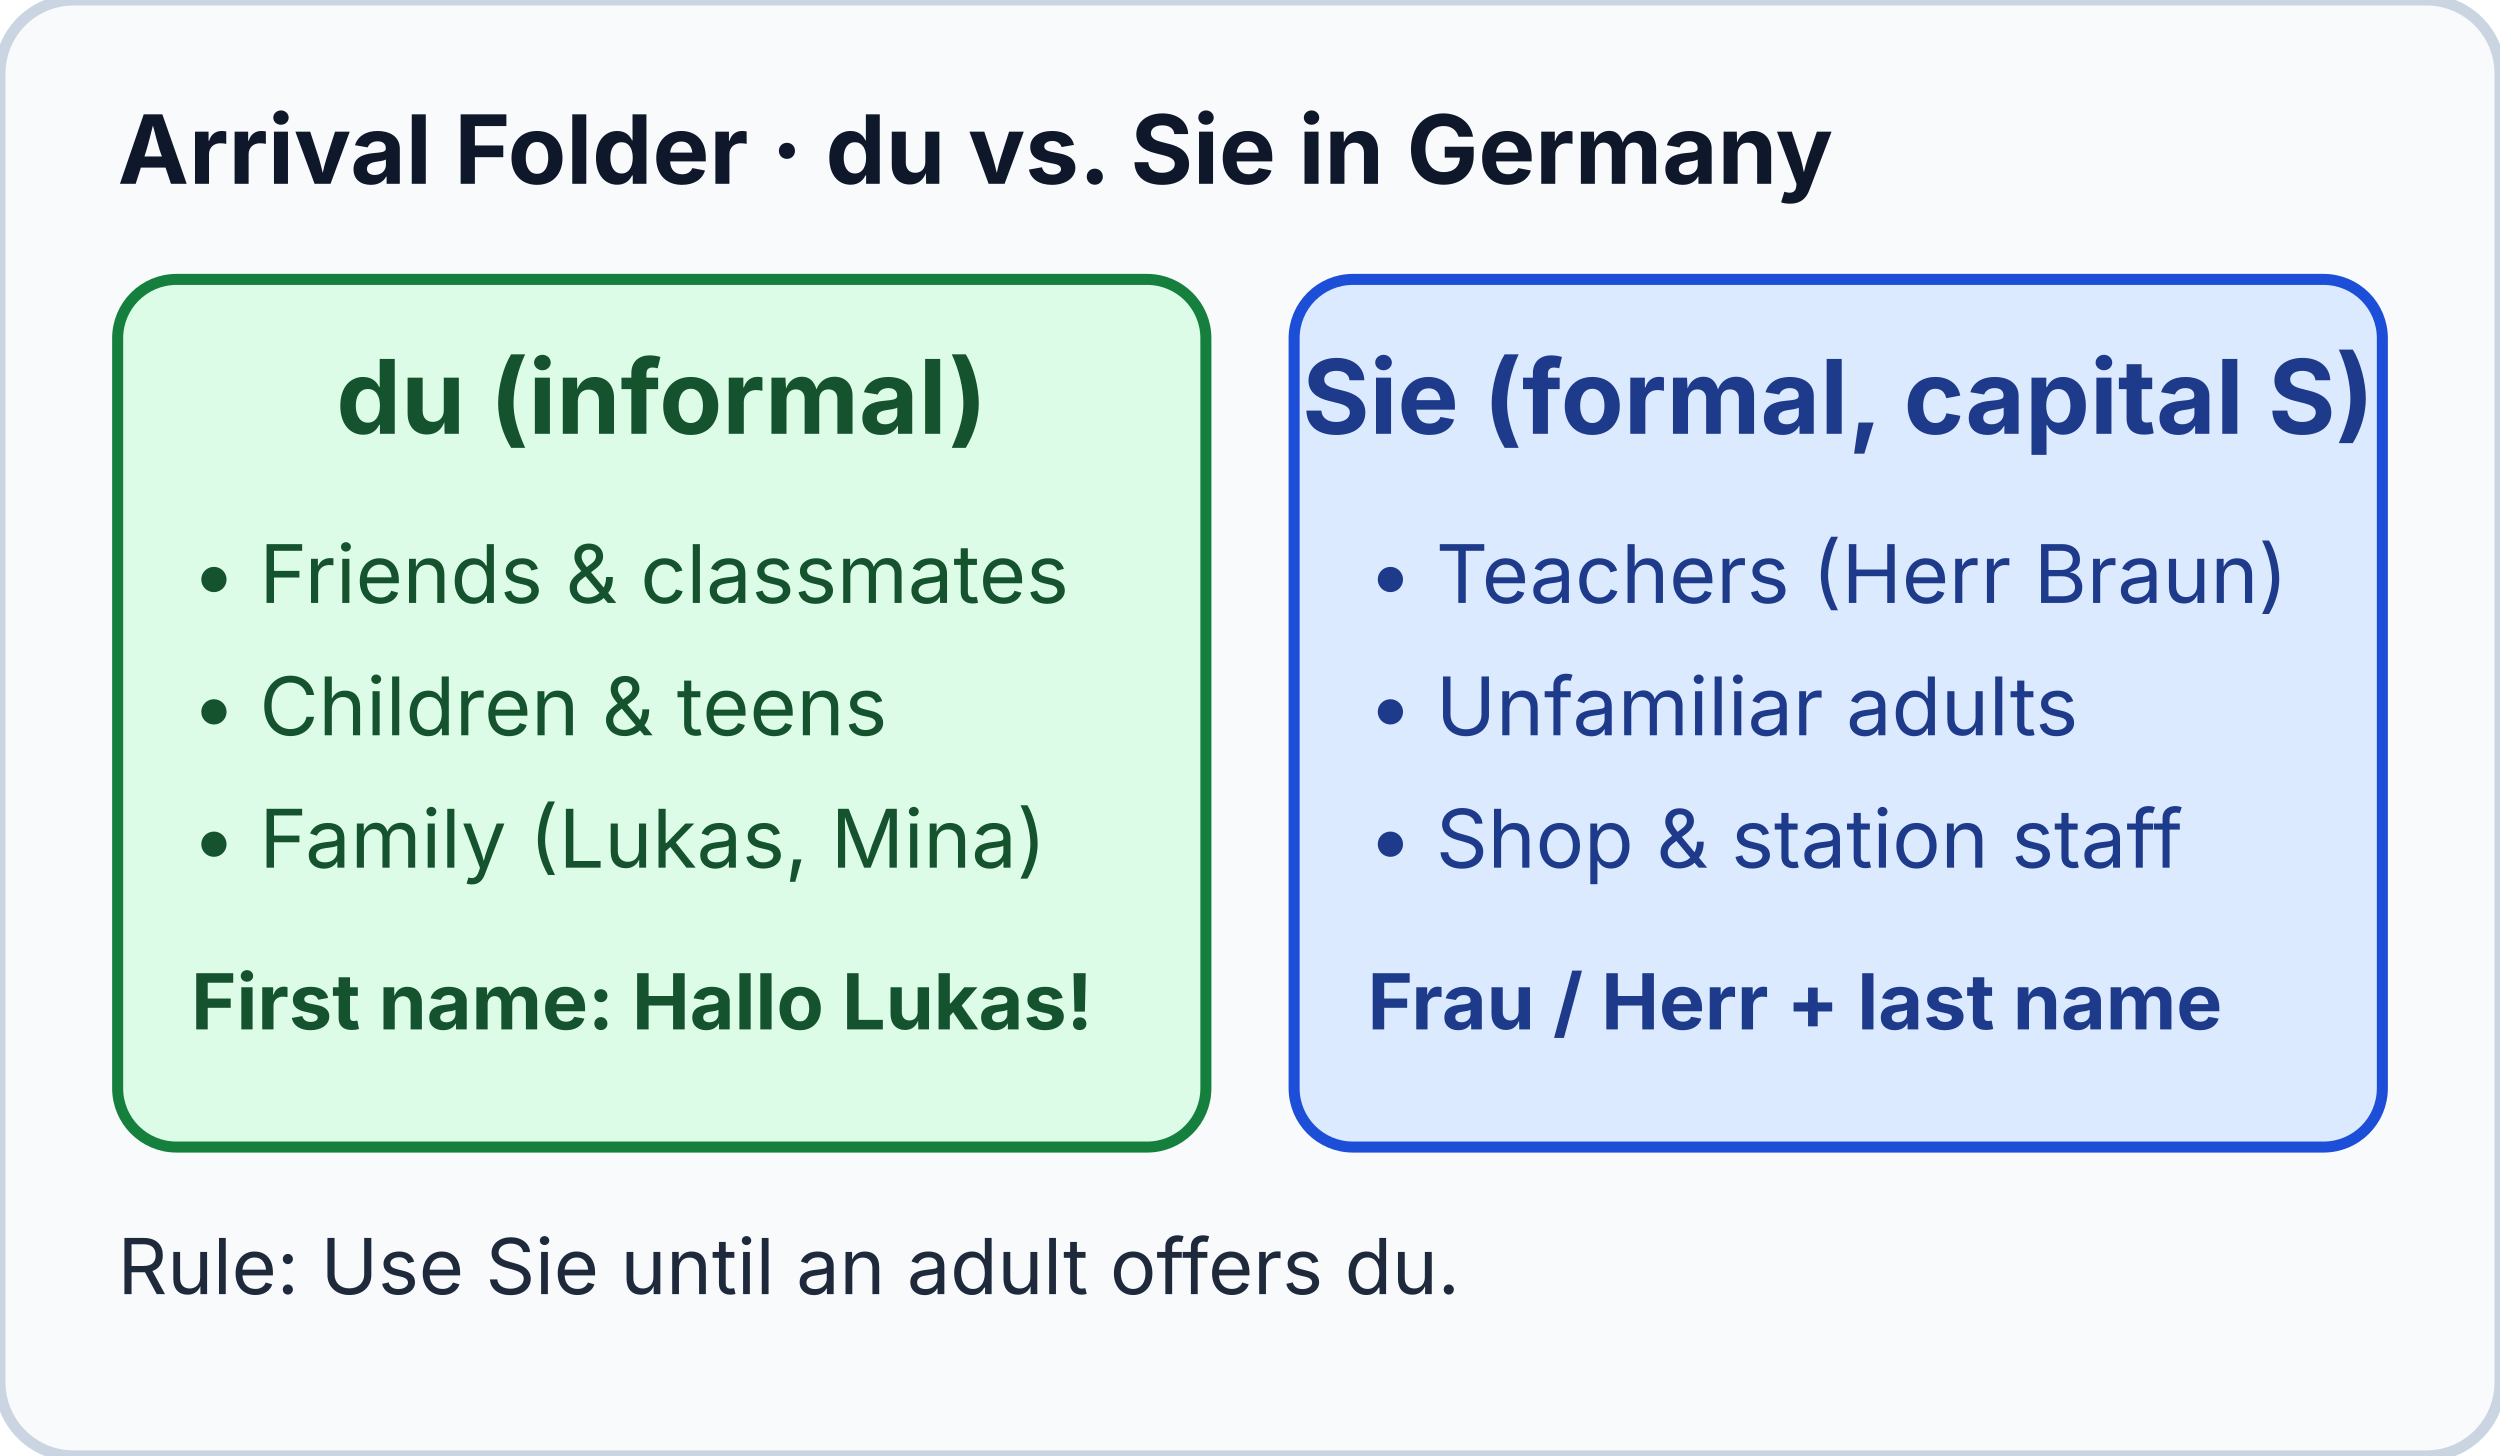
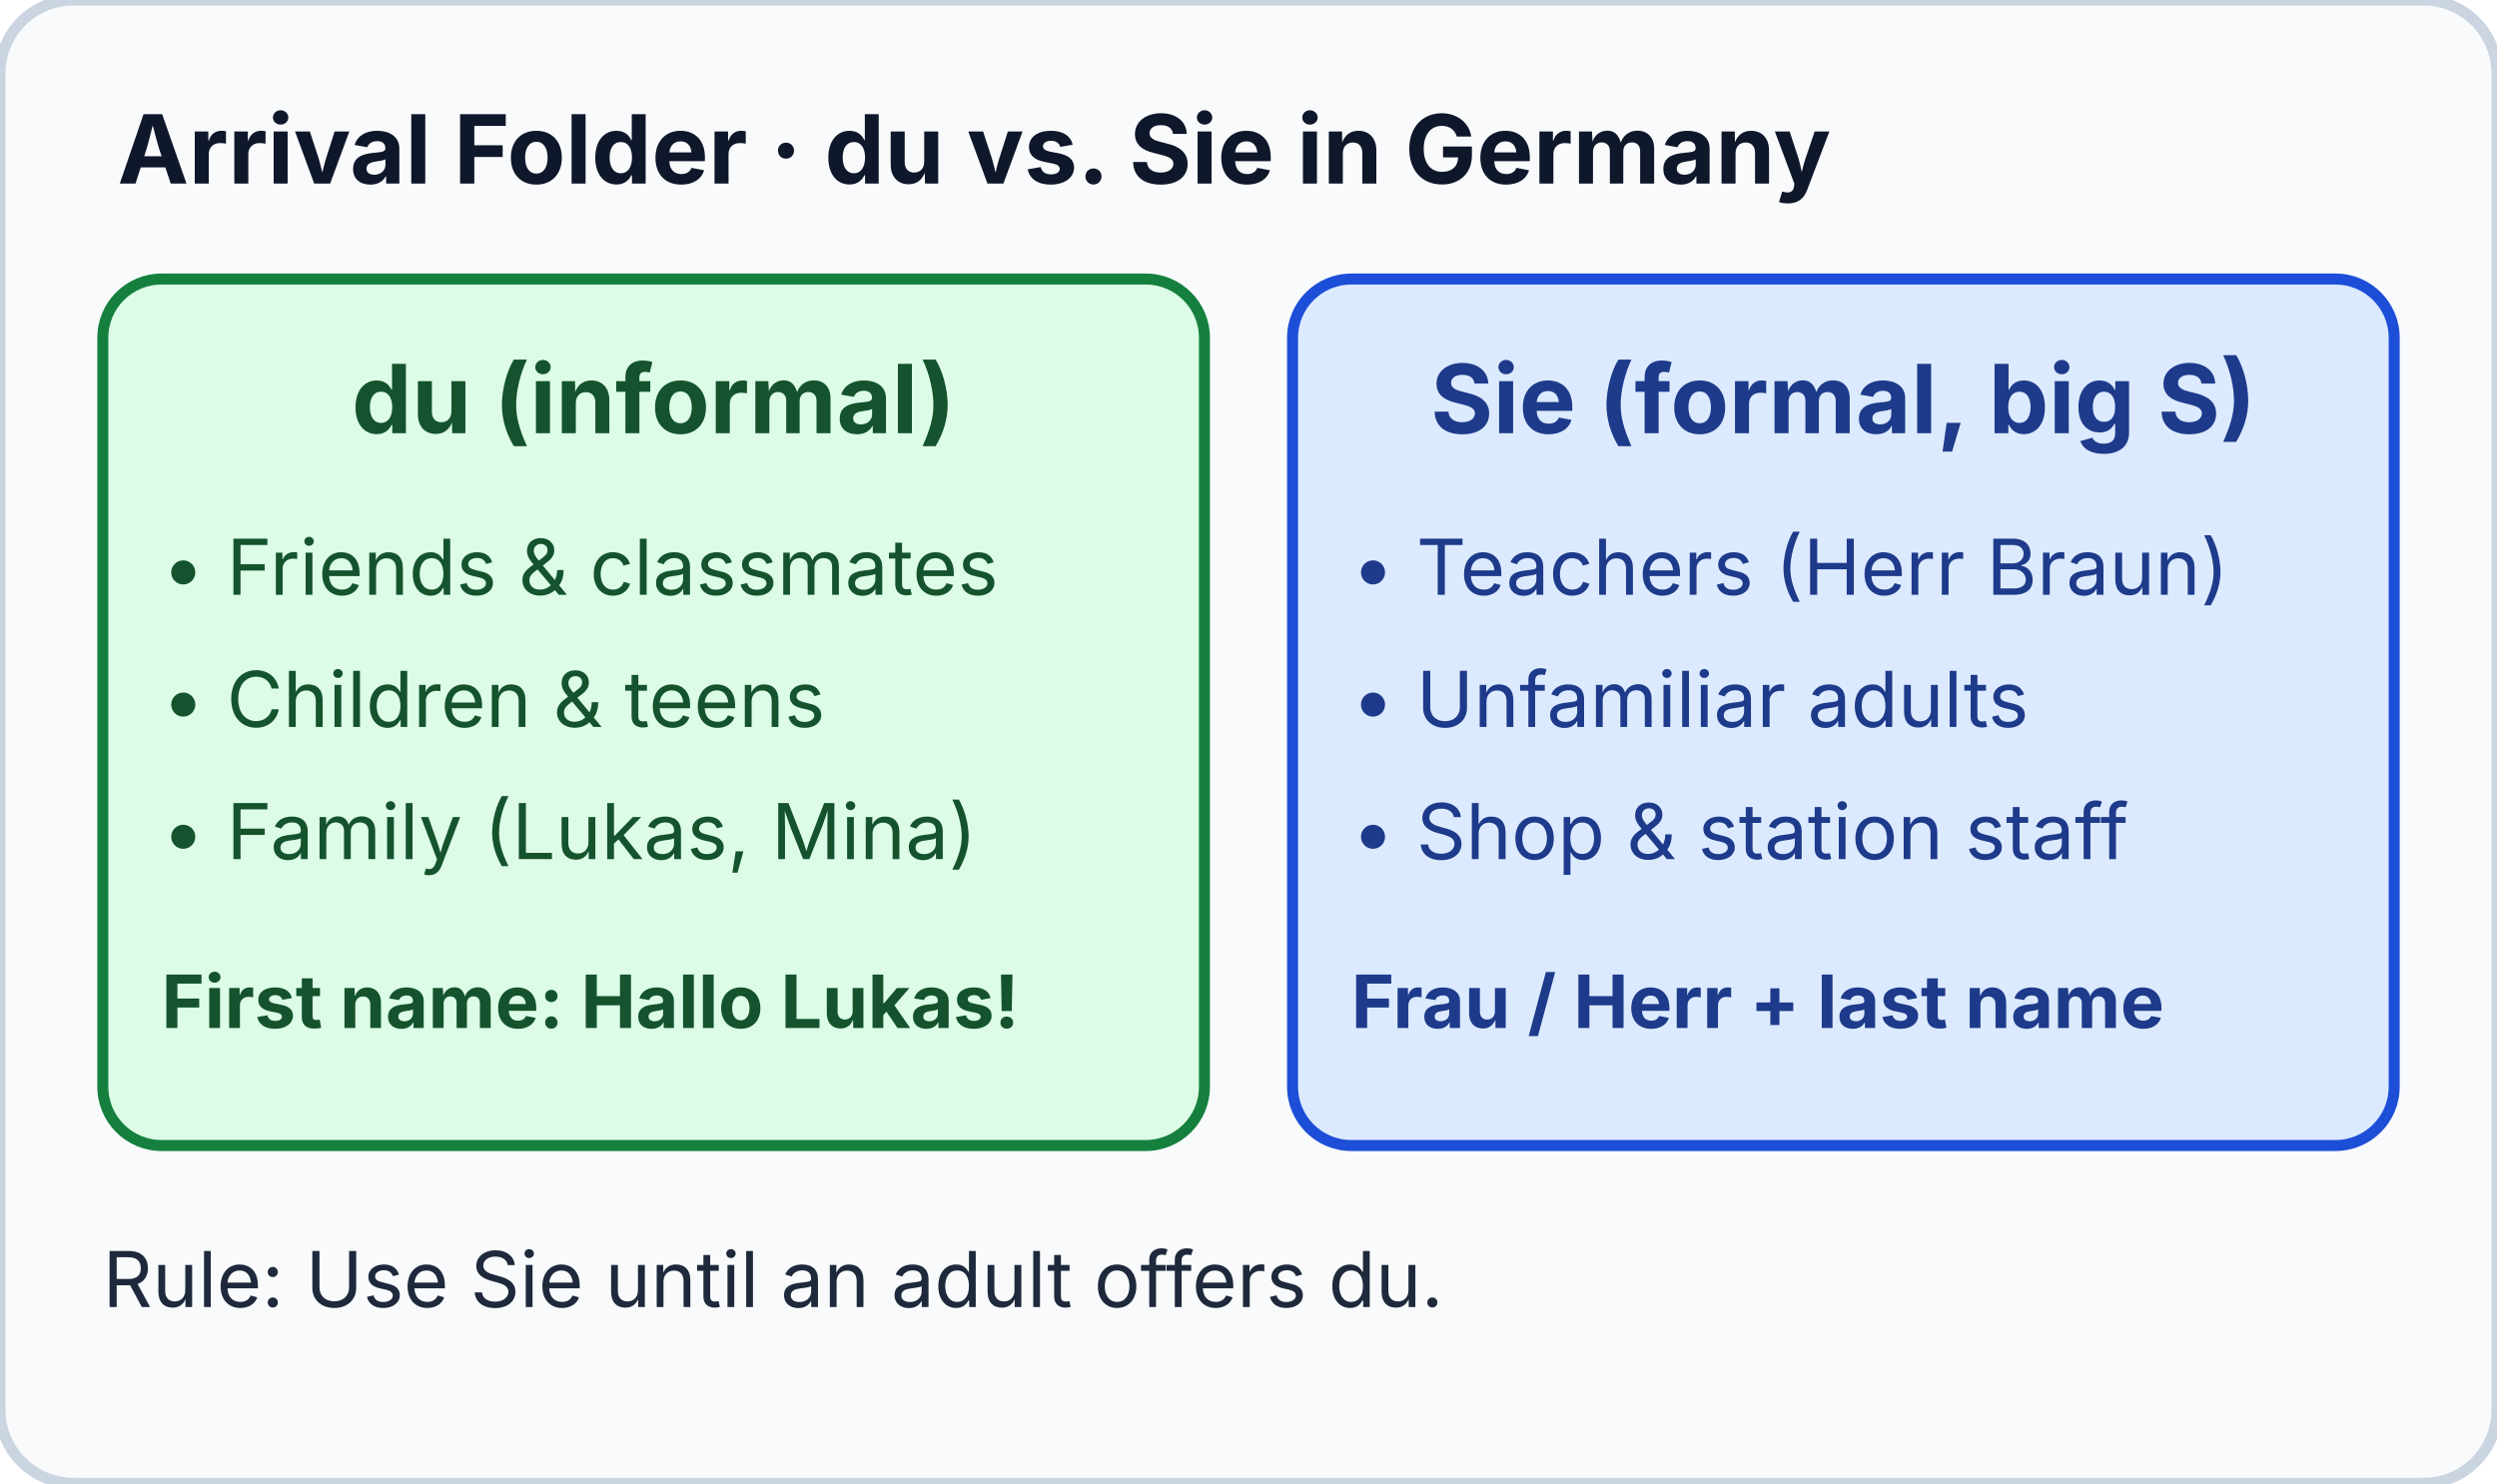
- <svg xmlns="http://www.w3.org/2000/svg" viewBox="0 0 340 198" role="img" aria-label="Two zones for German you: green inner circle du for peers, kids, friends, family; blue outer zone Sie for teachers, unfamiliar adults, and staff">
-   <rect width="340" height="198" rx="10" fill="#f8fafc" stroke="#cbd5e1" stroke-width="1.5" />
+ <svg xmlns="http://www.w3.org/2000/svg" viewBox="0 0 340 202" role="img" aria-label="Two zones for German you: green left box du for peers, kids, friends, family; blue right box Sie for teachers, unfamiliar adults, and staff">
+   <rect width="340" height="202" rx="10" fill="#f8fafc" stroke="#cbd5e1" stroke-width="1.5" />
  <text x="16" y="25" font-family="system-ui, -apple-system, sans-serif" font-size="13" font-weight="700" fill="#0f172a">Arrival Folder · du vs. Sie in Germany</text>
-   <rect x="16" y="38" width="148" height="118" rx="8" fill="#dcfce7" stroke="#15803d" stroke-width="1.5" />
-   <text x="90" y="59" text-anchor="middle" font-family="system-ui, -apple-system, sans-serif" font-size="14" font-weight="700" fill="#14532d">du (informal)</text>
-   <text x="26" y="82" font-family="system-ui, -apple-system, sans-serif" font-size="11" fill="#14532d">• Friends &amp; classmates</text>
-   <text x="26" y="100" font-family="system-ui, -apple-system, sans-serif" font-size="11" fill="#14532d">• Children &amp; teens</text>
-   <text x="26" y="118" font-family="system-ui, -apple-system, sans-serif" font-size="11" fill="#14532d">• Family (Lukas, Mina)</text>
-   <text x="26" y="140" font-family="system-ui, -apple-system, sans-serif" font-size="10.5" font-weight="700" fill="#14532d">First name: Hallo Lukas!</text>
-   <rect x="176" y="38" width="148" height="118" rx="8" fill="#dbeafe" stroke="#1d4ed8" stroke-width="1.5" />
-   <text x="250" y="59" text-anchor="middle" font-family="system-ui, -apple-system, sans-serif" font-size="14" font-weight="700" fill="#1e3a8a">Sie (formal, capital S)</text>
-   <text x="186" y="82" font-family="system-ui, -apple-system, sans-serif" font-size="11" fill="#1e3a8a">• Teachers (Herr Braun)</text>
-   <text x="186" y="100" font-family="system-ui, -apple-system, sans-serif" font-size="11" fill="#1e3a8a">• Unfamiliar adults</text>
-   <text x="186" y="118" font-family="system-ui, -apple-system, sans-serif" font-size="11" fill="#1e3a8a">• Shop &amp; station staff</text>
-   <text x="186" y="140" font-family="system-ui, -apple-system, sans-serif" font-size="10.5" font-weight="700" fill="#1e3a8a">Frau / Herr + last name</text>
-   <text x="16" y="176" font-family="system-ui, -apple-system, sans-serif" font-size="10.5" fill="#1e293b">Rule: Use Sie until an adult offers du.</text>
+   <rect x="14" y="38" width="150" height="118" rx="8" fill="#dcfce7" stroke="#15803d" stroke-width="1.5" />
+   <text x="89" y="59" text-anchor="middle" font-family="system-ui, -apple-system, sans-serif" font-size="13" font-weight="700" fill="#14532d">du (informal)</text>
+   <text x="22" y="81" font-family="system-ui, -apple-system, sans-serif" font-size="10.5" fill="#14532d">• Friends &amp; classmates</text>
+   <text x="22" y="99" font-family="system-ui, -apple-system, sans-serif" font-size="10.5" fill="#14532d">• Children &amp; teens</text>
+   <text x="22" y="117" font-family="system-ui, -apple-system, sans-serif" font-size="10.5" fill="#14532d">• Family (Lukas, Mina)</text>
+   <text x="22" y="140" font-family="system-ui, -apple-system, sans-serif" font-size="10" font-weight="700" fill="#14532d">First name: Hallo Lukas!</text>
+   <rect x="176" y="38" width="150" height="118" rx="8" fill="#dbeafe" stroke="#1d4ed8" stroke-width="1.5" />
+   <text x="251" y="59" text-anchor="middle" font-family="system-ui, -apple-system, sans-serif" font-size="13" font-weight="700" fill="#1e3a8a">Sie (formal, big S)</text>
+   <text x="184" y="81" font-family="system-ui, -apple-system, sans-serif" font-size="10.5" fill="#1e3a8a">• Teachers (Herr Braun)</text>
+   <text x="184" y="99" font-family="system-ui, -apple-system, sans-serif" font-size="10.5" fill="#1e3a8a">• Unfamiliar adults</text>
+   <text x="184" y="117" font-family="system-ui, -apple-system, sans-serif" font-size="10.5" fill="#1e3a8a">• Shop &amp; station staff</text>
+   <text x="184" y="140" font-family="system-ui, -apple-system, sans-serif" font-size="10" font-weight="700" fill="#1e3a8a">Frau / Herr + last name</text>
+   <text x="14" y="178" font-family="system-ui, -apple-system, sans-serif" font-size="10.5" fill="#1e293b">Rule: Use Sie until an adult offers du.</text>
</svg>
